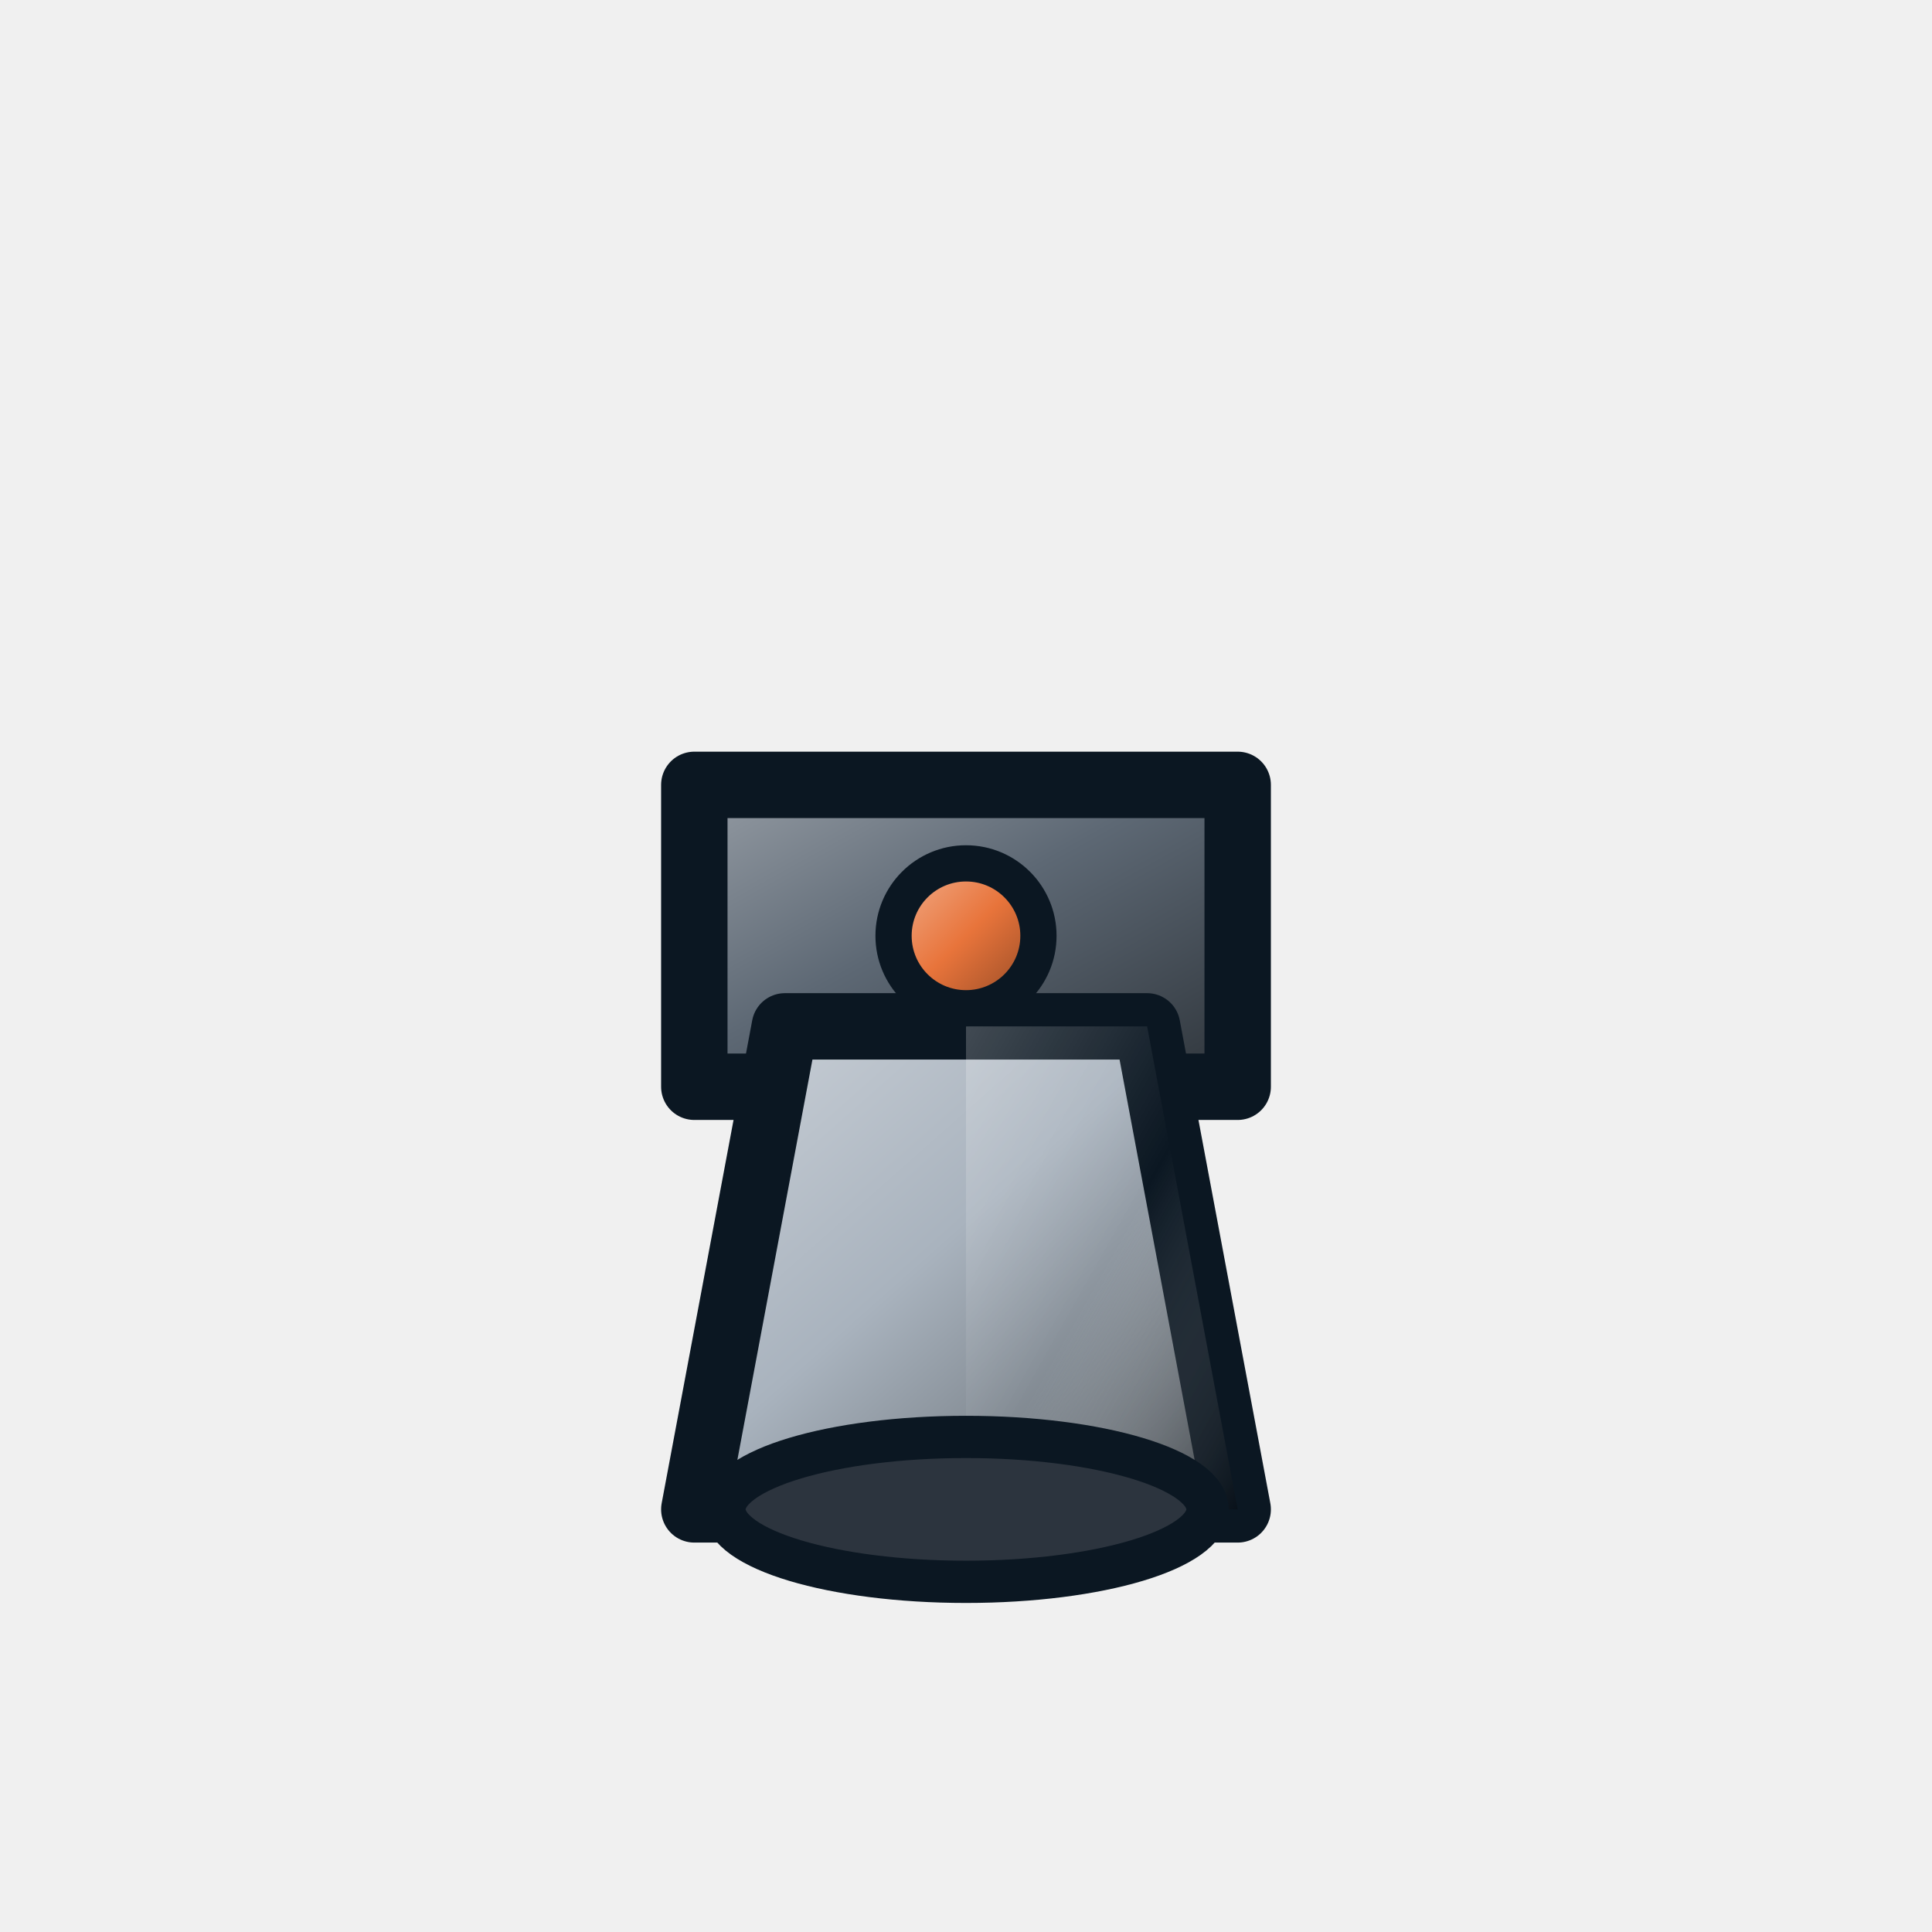
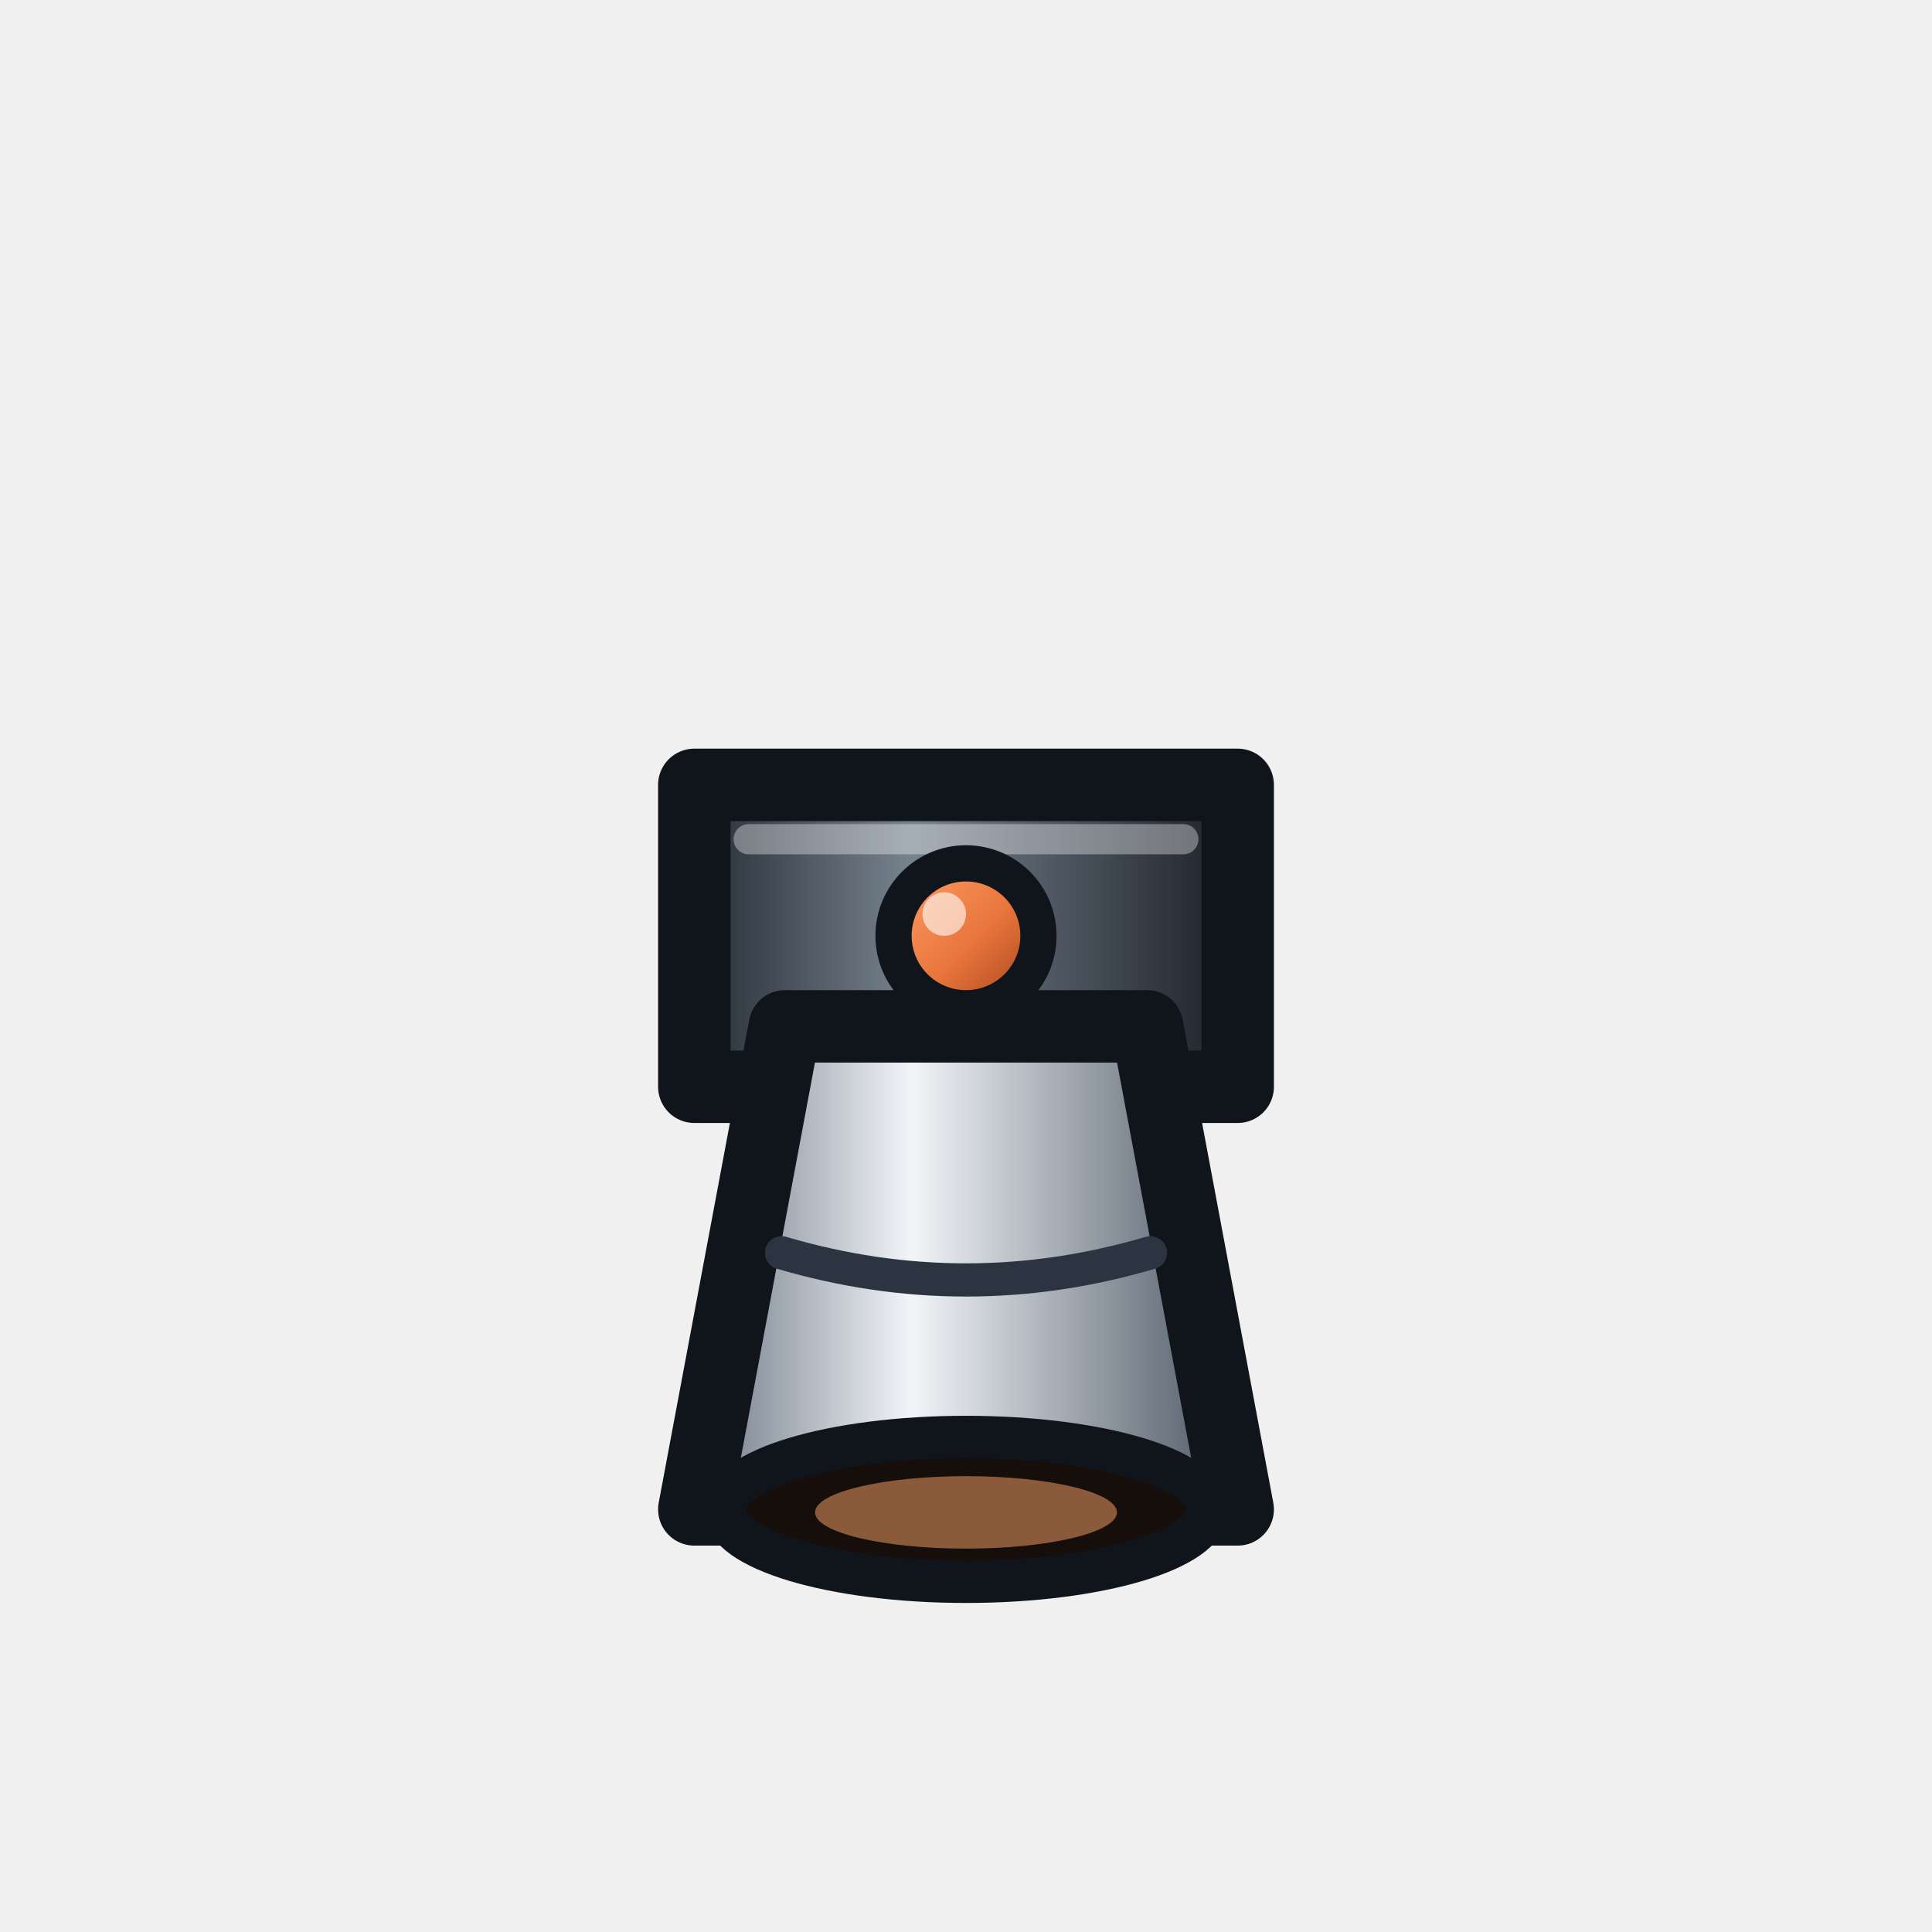
<svg xmlns="http://www.w3.org/2000/svg" viewBox="0 0 64 64">
  <defs>
    <linearGradient id="accent-fill" x1="0" y1="0" x2="1" y2="1">
-       <stop id="accent-light" offset="0" stop-color="#f2b393" />
-       <stop id="accent-base" offset="0.5" stop-color="#e8743b" />
-       <stop id="accent-dark" offset="1" stop-color="#8b4623" />
+       <stop id="accent-light" offset="0" stop-color="#ffa36b" />
+       <stop id="accent-base" offset="0.55" stop-color="#e8743b" />
+       <stop id="accent-dark" offset="1" stop-color="#9c4119" />
    </linearGradient>
-     <linearGradient id="m5d68743550" x1="0" y1="0" x2="1" y2="1">
-       <stop offset="0" stop-color="#969da5" />
-       <stop offset="0.45" stop-color="#5d6874" />
-       <stop offset="1" stop-color="#2e343a" />
+     <linearGradient id="block" x1="0" y1="0" x2="1" y2="0">
+       <stop offset="0" stop-color="#252c35" />
+       <stop offset="0.4" stop-color="#77838f" />
+       <stop offset="1" stop-color="#1b2028" />
    </linearGradient>
-     <linearGradient id="ma9b3be4050" x1="0" y1="0" x2="1" y2="1">
-       <stop offset="0" stop-color="#cbd1d8" />
-       <stop offset="0.45" stop-color="#a9b3be" />
-       <stop offset="1" stop-color="#545a5f" />
-     </linearGradient>
-     <linearGradient id="sheen" x1="0" y1="0" x2="1" y2="1">
-       <stop offset="0" stop-color="#ffffff" stop-opacity="0.22" />
-       <stop offset="0.5" stop-color="#ffffff" stop-opacity="0" />
-       <stop offset="1" stop-color="#03070c" stop-opacity="0.4" />
+     <linearGradient id="nozzle" x1="0" y1="0" x2="1" y2="0">
+       <stop offset="0" stop-color="#6b7684" />
+       <stop offset="0.4" stop-color="#f2f5f8" />
+       <stop offset="1" stop-color="#4a5562" />
    </linearGradient>
  </defs>
-   <g id="base" stroke="#0b1722" stroke-width="2.2" stroke-linejoin="round" stroke-linecap="round">
-     <path d="M23 26 L41 26 L41 36 L23 36 Z" fill="url(#m5d68743550)" />
-     <path d="M26 34 L38 34 L41 50 L23 50 Z" fill="url(#ma9b3be4050)" />
-     <path d="M32 34 L38 34 L41 50 L32 50 Z" fill="url(#sheen)" stroke="none" />
-     <ellipse cx="32" cy="50" rx="8" ry="2.4" fill="#2c343e" stroke-width="1.4" />
+   <g id="base" stroke="#10151c" stroke-width="2.4" stroke-linejoin="round" stroke-linecap="round">
+     <path d="M23 26 L41 26 L41 36 L23 36 Z" fill="url(#block)" />
+     <path d="M24.8 27.8 L39.2 27.8" fill="none" stroke="#ffffff" stroke-opacity="0.35" stroke-width="1" />
+     <path d="M26 34 L38 34 L41 50 L23 50 Z" fill="url(#nozzle)" />
+     <path d="M25.89 41.5 Q32 43.3 38.11 41.5" fill="none" stroke="#2b3440" stroke-width="1.1" />
+     <ellipse cx="32" cy="50" rx="8" ry="2.4" fill="#160e0a" stroke-width="1.4" />
+     <ellipse cx="32" cy="50.1" rx="5" ry="1.2" fill="#8a5a3a" stroke="none" />
  </g>
-   <g id="accent" stroke="#0b1722" stroke-width="2.2" stroke-linejoin="round" stroke-linecap="round">
+   <g id="accent" stroke="#10151c" stroke-width="2.4" stroke-linejoin="round" stroke-linecap="round">
    <circle cx="32" cy="31" r="2.4" fill="url(#accent-fill)" stroke-width="1.2" />
+     <circle cx="31.28" cy="30.28" r="0.72" fill="#ffffff" fill-opacity="0.6" stroke="none" />
  </g>
</svg>
